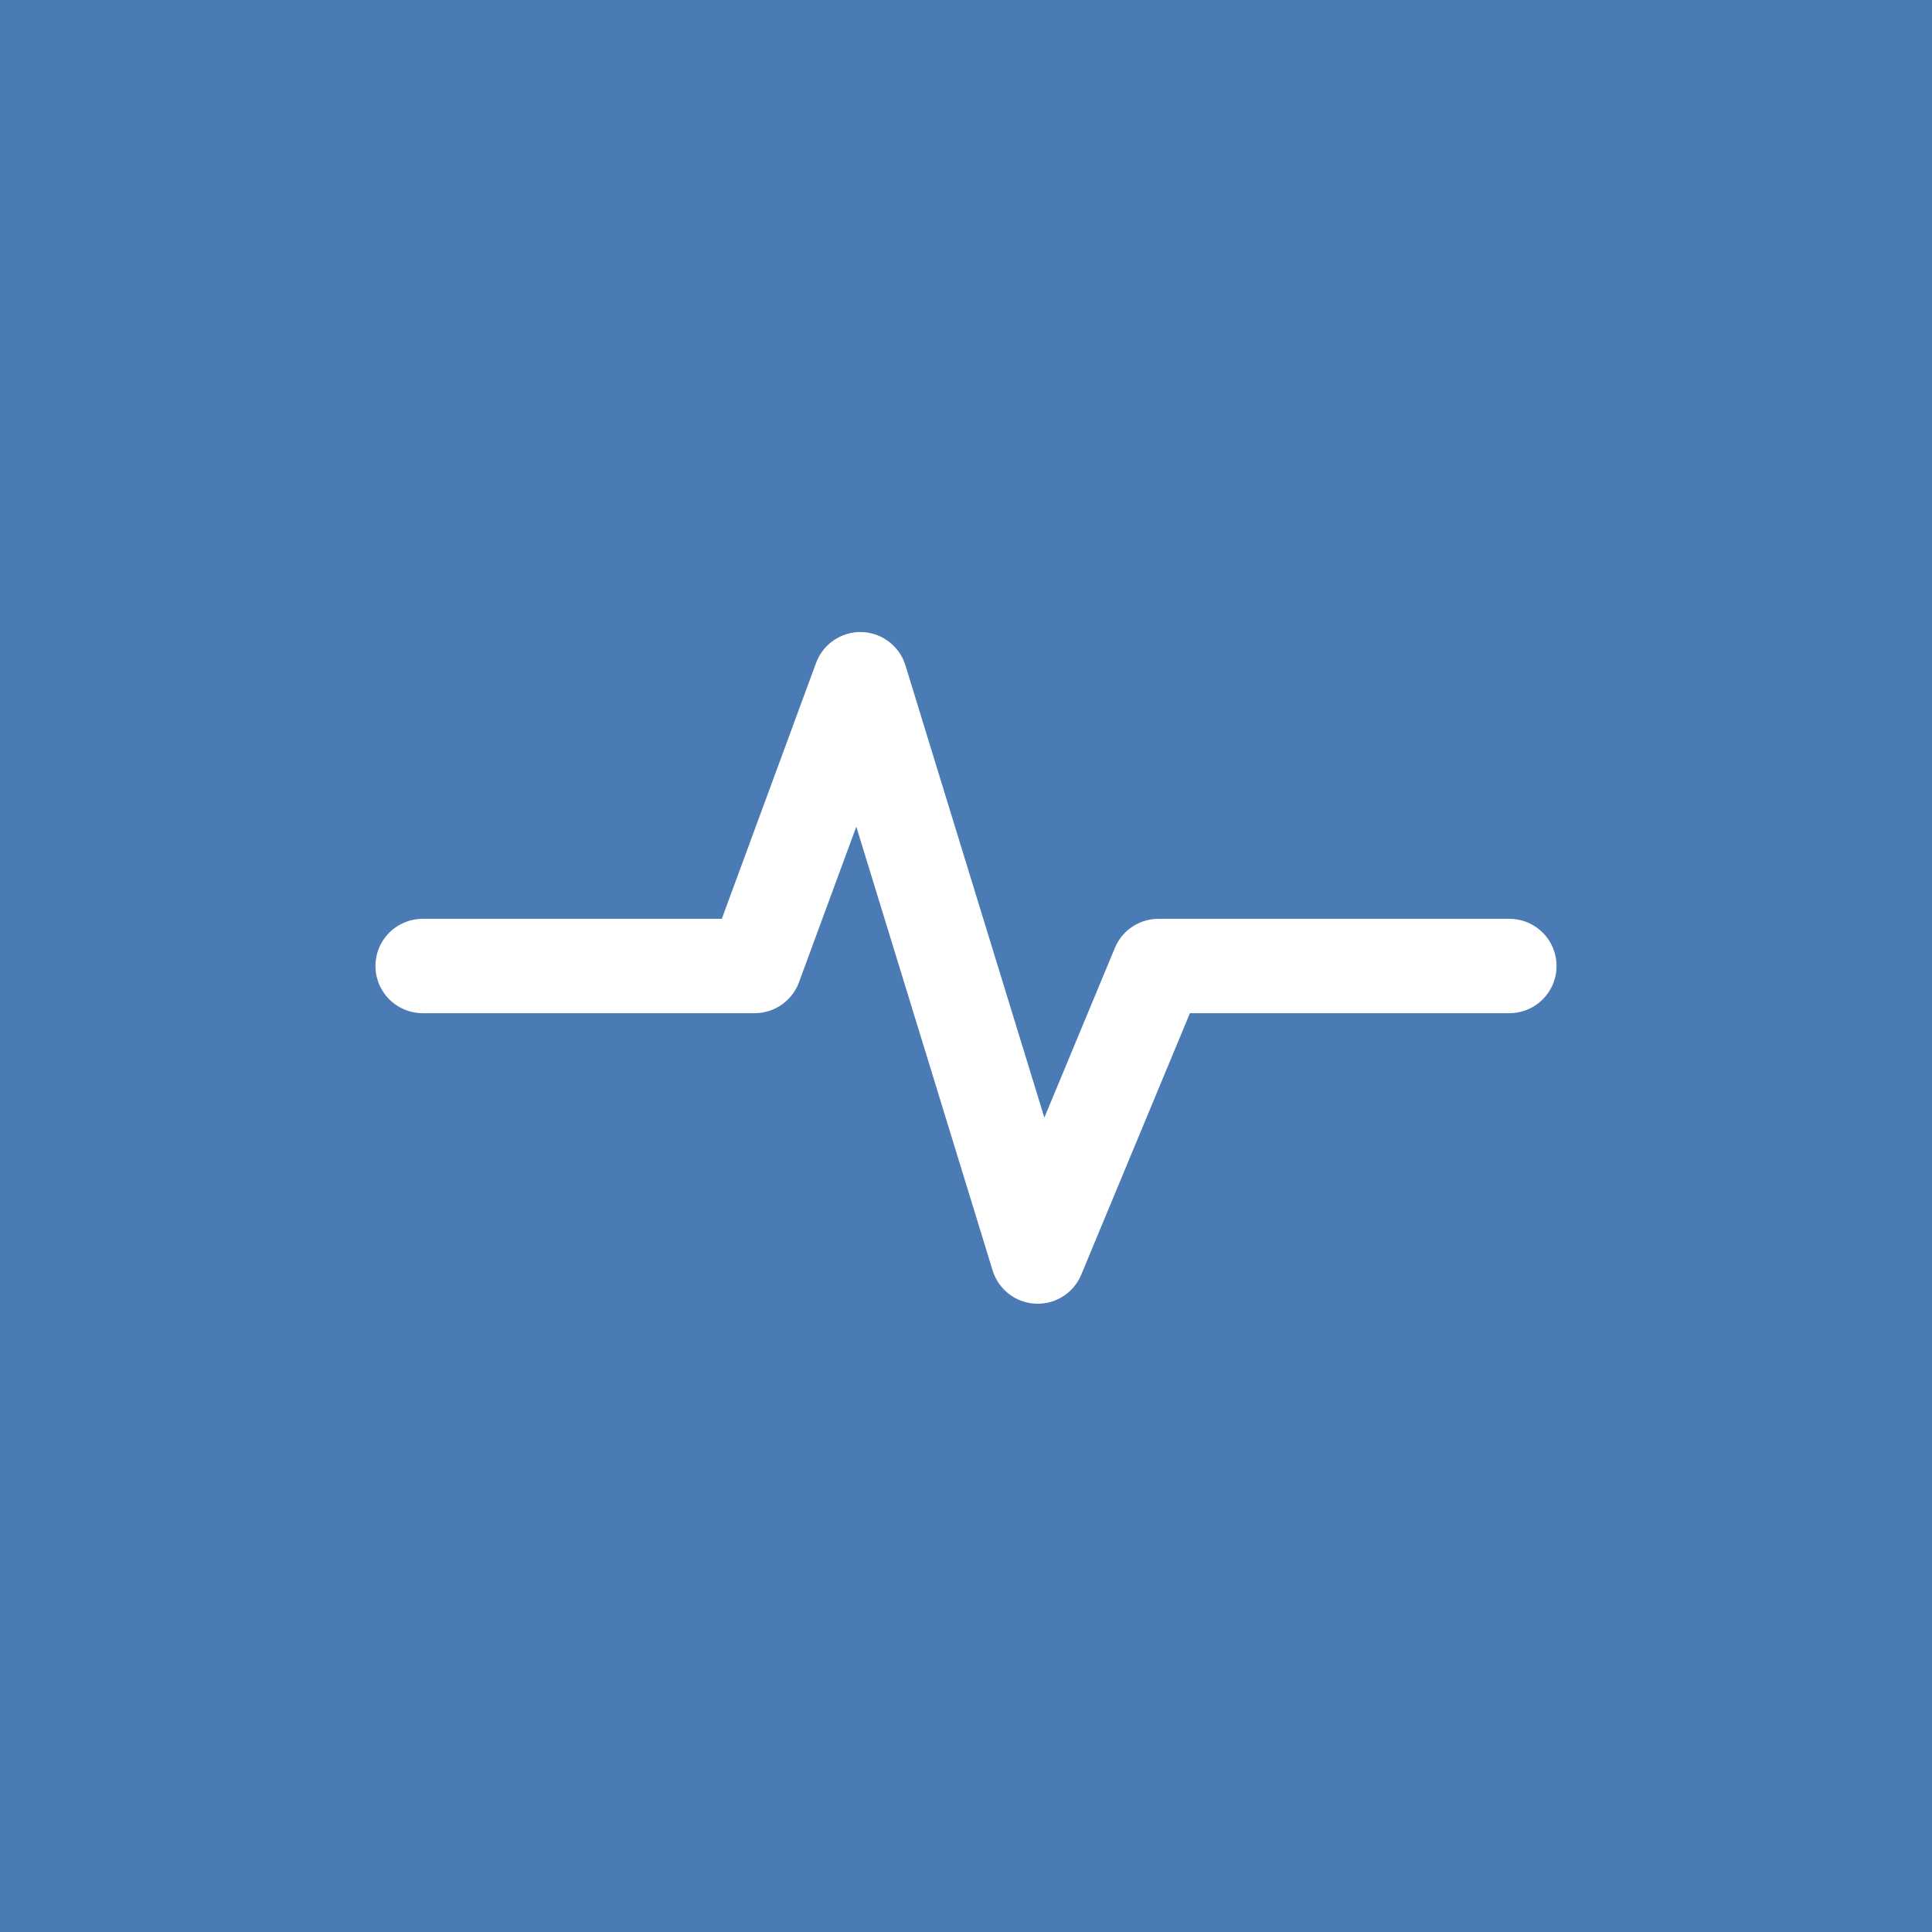
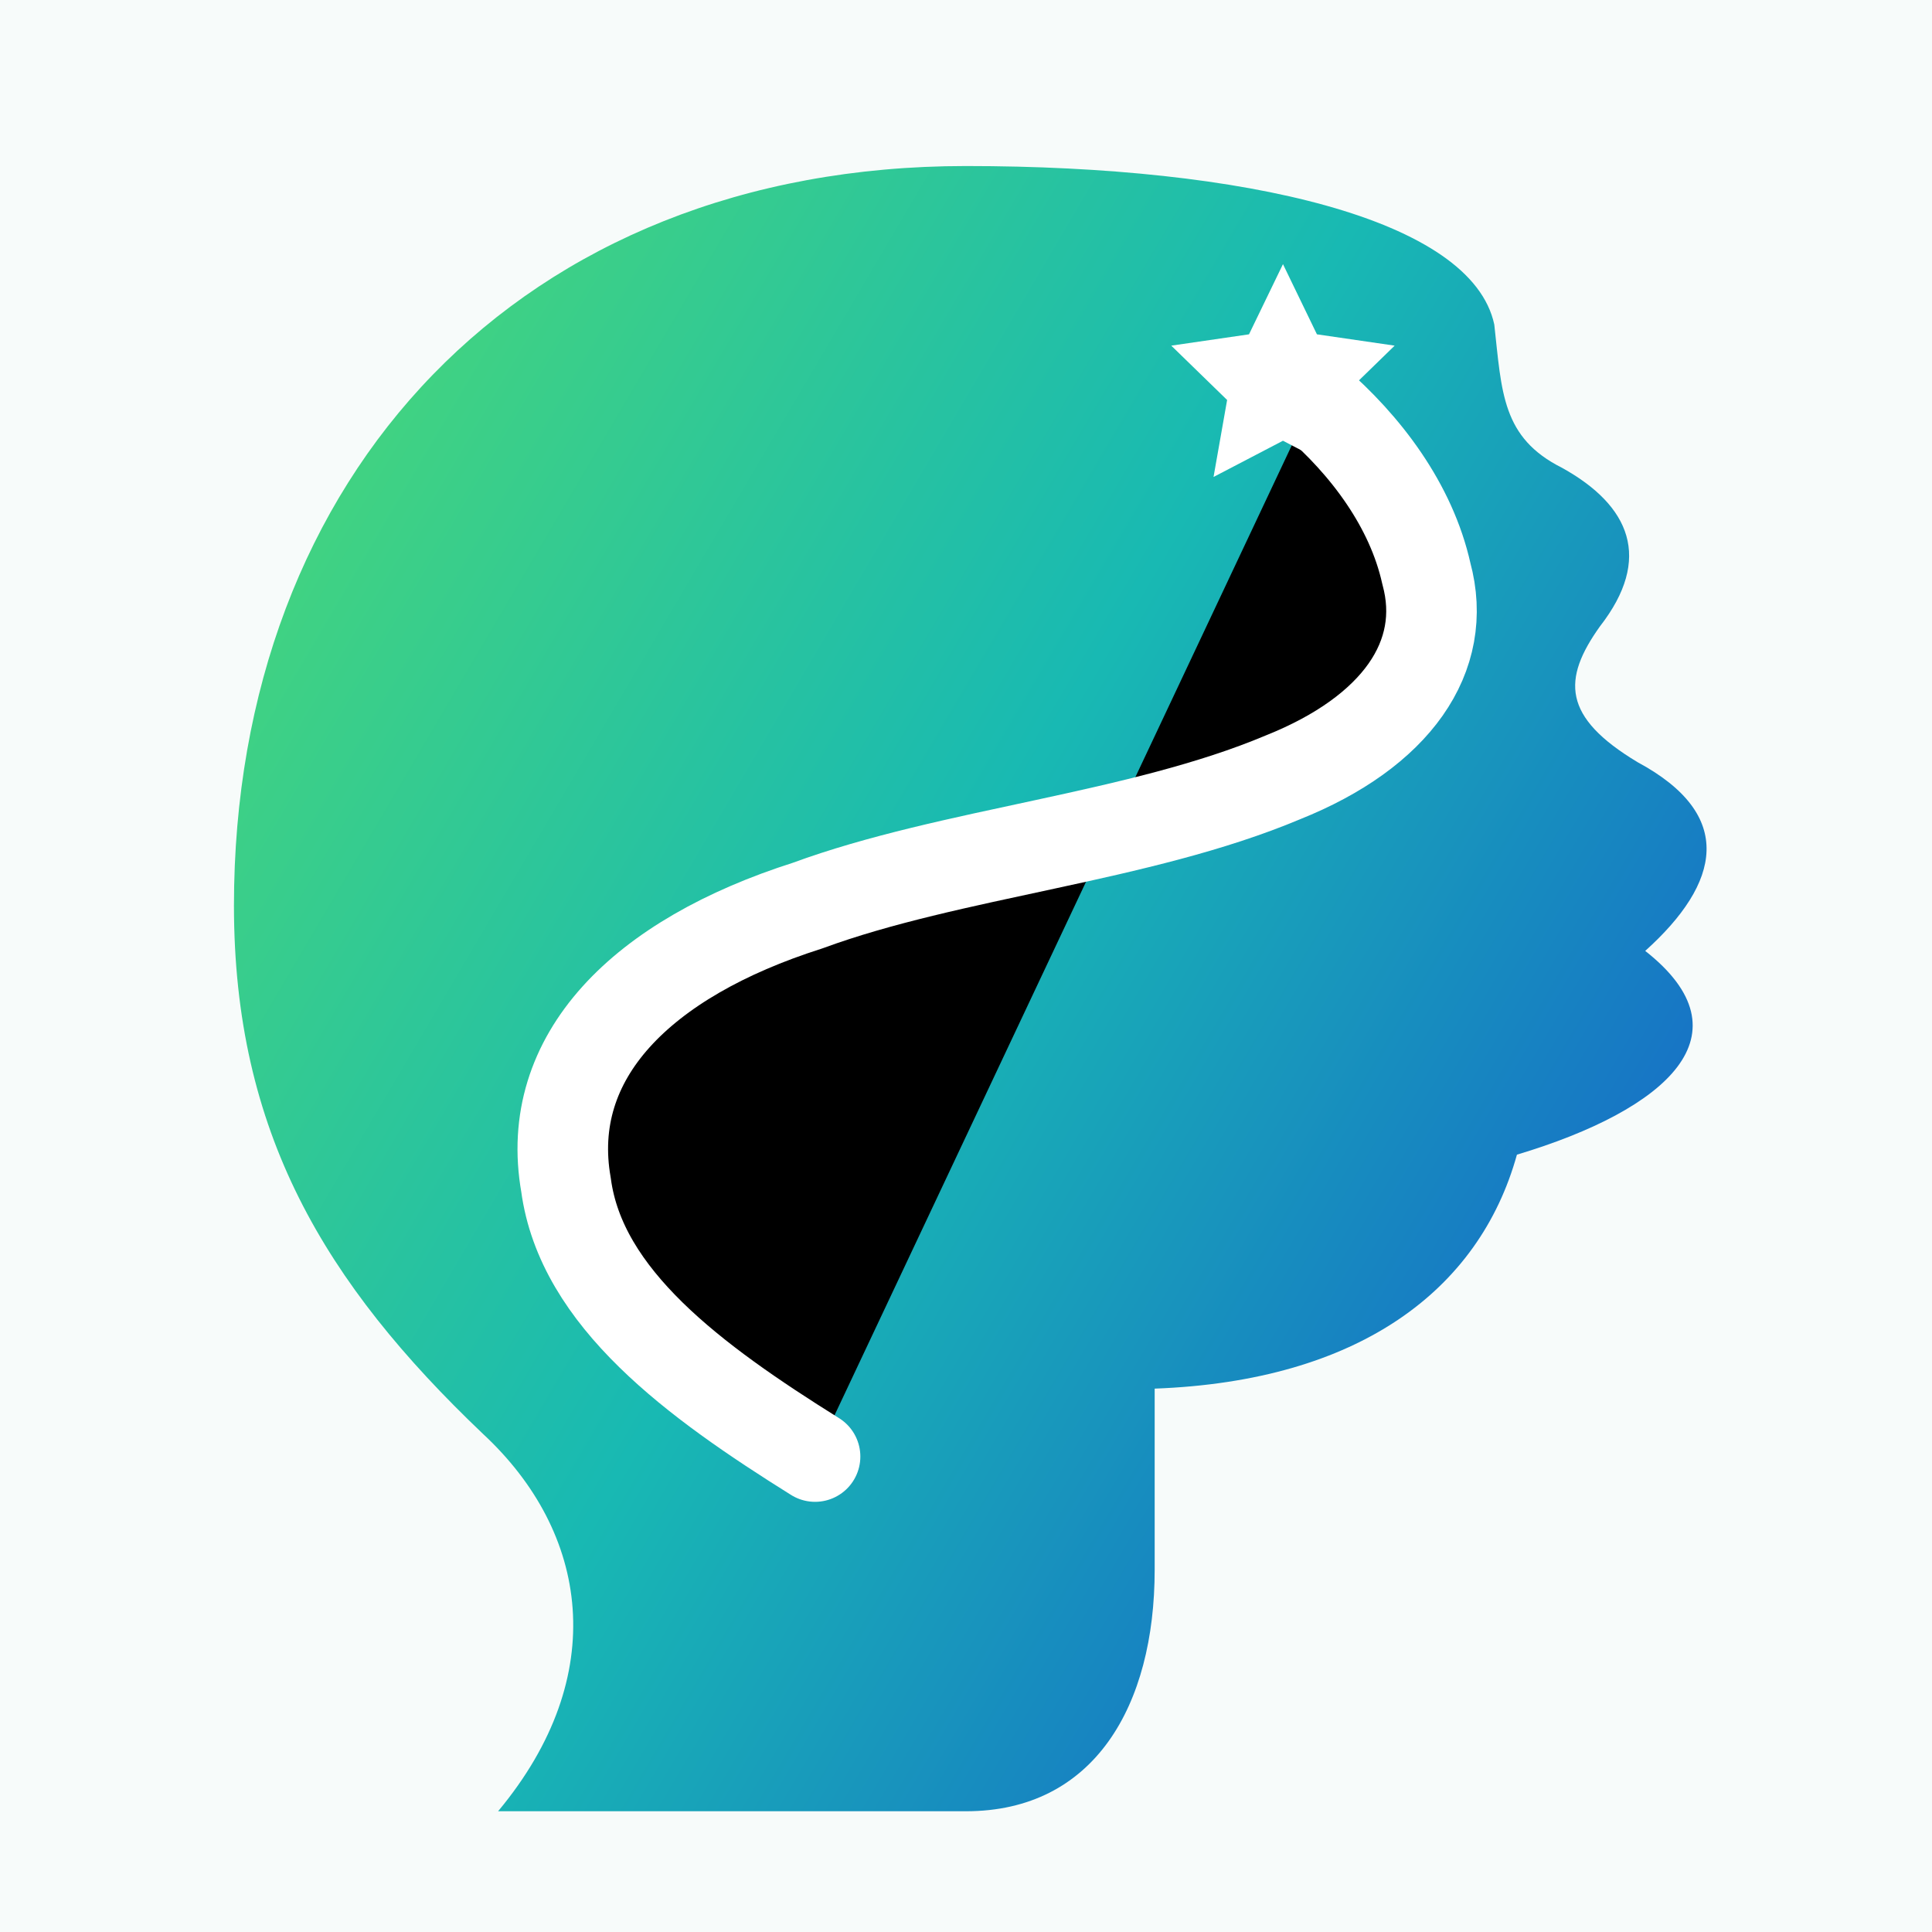
- <svg xmlns="http://www.w3.org/2000/svg" width="512" height="512" viewBox="0 0 512 512">
-   <rect width="512" height="512" fill="#4B7BB5" />
-   <path d="M112 256h88l28-76 47 153 32-77h93" fill="none" stroke="#fff" stroke-width="25" stroke-linecap="round" stroke-linejoin="round" />
+ <svg xmlns="http://www.w3.org/2000/svg" width="512" height="512" viewBox="0 0 256 256">
+   <rect width="256" height="256" fill="#F7FBFA" />
+   <defs>
+     <linearGradient id="head" x1="35" y1="70" x2="222" y2="180" gradientUnits="userSpaceOnUse">
+       <stop stop-color="#43D47F" />
+       <stop offset=".48" stop-color="#18B9B3" />
+       <stop offset="1" stop-color="#1767C9" />
+     </linearGradient>
+   </defs>
+   <path fill="url(#head)" d="M128 22C69 22 31 63 31 120c0 30 12 50 33 70 14 13 17 32 2 50h62c17 0 25-14 25-32v-24c27-1 43-13 48-31 20-6 31-16 17-27 10-9 12-18-1-25-10-6-10-11-5-18 7-9 4-16-5-21-8-4-8-10-9-19C195 29 165 22 128 22Z" />
+   <path d="M108 193c-16-10-31-21-33-36-3-17 10-30 32-37 19-7 44-9 63-17 15-6 22-16 19-27-2-9-8-17-15-23" stroke="#fff" stroke-width="12" stroke-linecap="round" stroke-linejoin="round" />
+   <path fill="#fff" d="m170 35 4.5 9.3 10.3 1.5-7.4 7.2 1.8 10.2-9.2-4.8-9.2 4.8 1.8-10.2-7.4-7.2 10.3-1.5L170 35Z" />
</svg>
